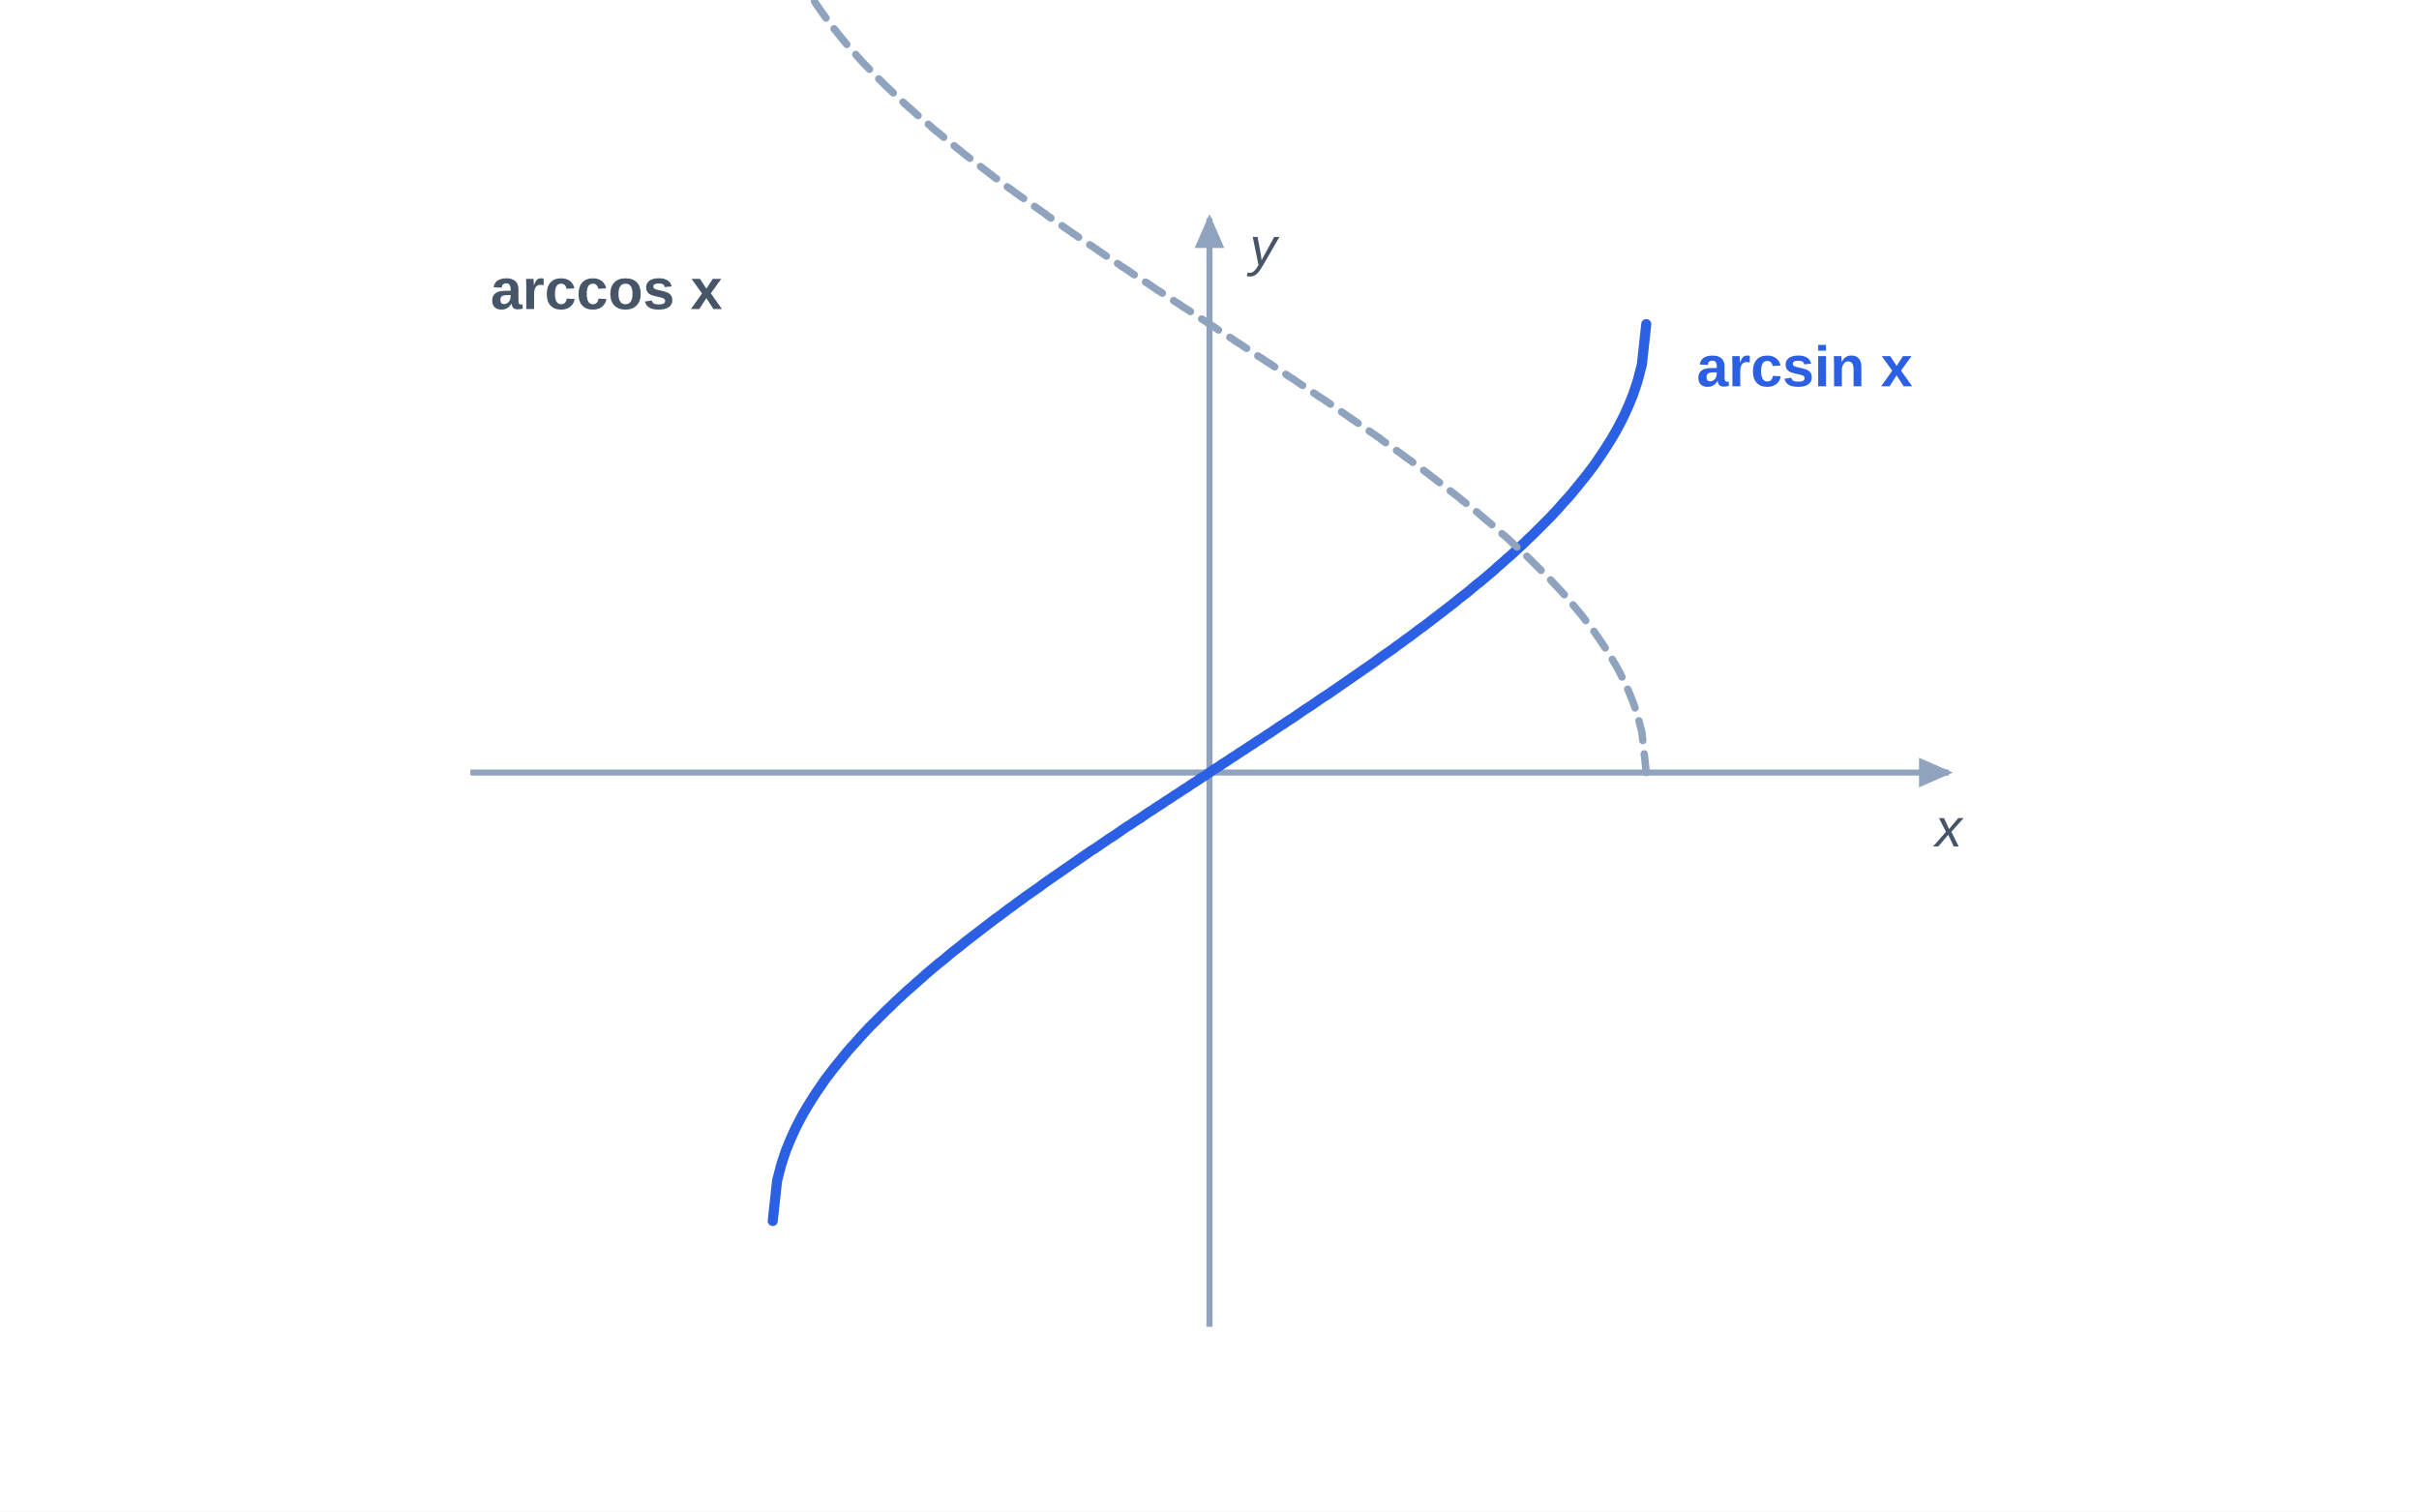
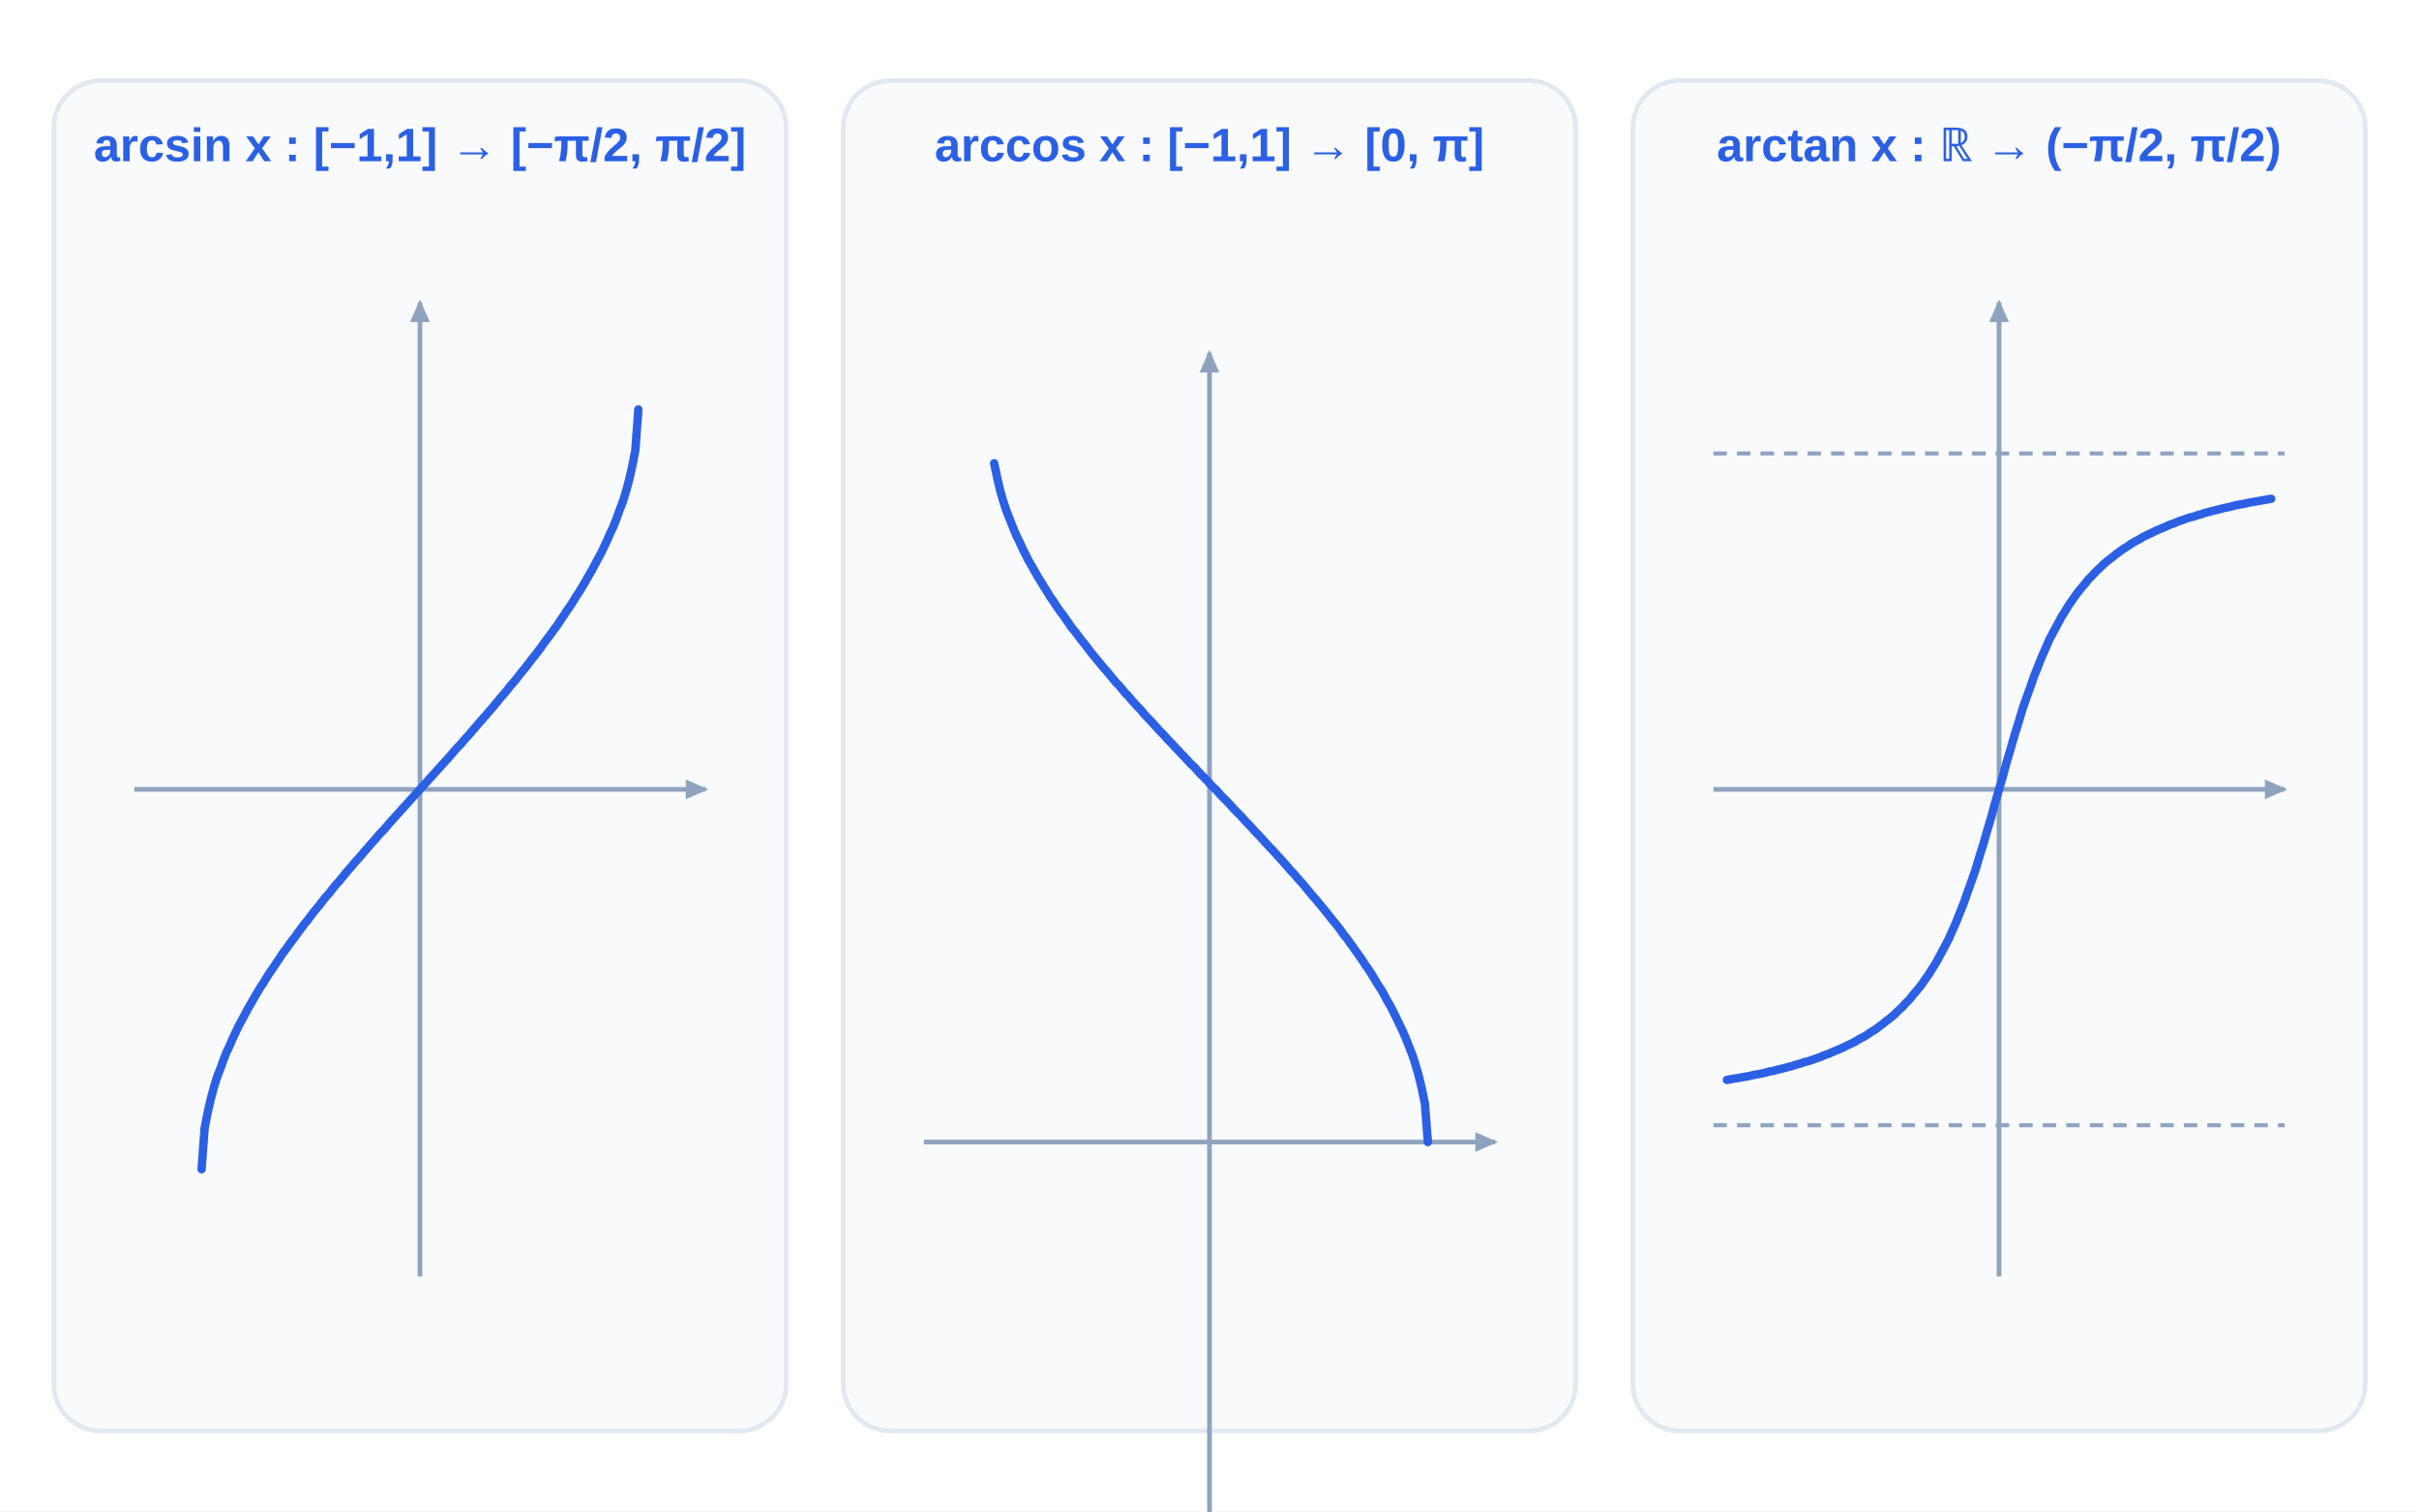
<svg xmlns="http://www.w3.org/2000/svg" viewBox="0 0 720 450">
  <rect width="720" height="450" fill="#FFFFFF" />
  <defs>
-     <marker id="ax" viewBox="0 0 10 10" refX="8" refY="5" markerWidth="7" markerHeight="7" orient="auto">
+     <marker id="ax" viewBox="0 0 10 10" refX="8" refY="5" markerWidth="6" markerHeight="6" orient="auto">
      <path d="M1 1.5L9 5L1 8.5z" fill="#8FA3BF" />
    </marker>
-     <marker id="arr" viewBox="0 0 10 10" refX="8" refY="5" markerWidth="6.5" markerHeight="6.5" orient="auto">
-       <path d="M1 1.5L9 5L1 8.5z" fill="#2B60E5" />
-     </marker>
  </defs>
-   <line x1="140" y1="230" x2="580" y2="230" stroke="#8FA3BF" stroke-width="1.8" marker-end="url(#ax)" />
-   <line x1="360" y1="395" x2="360" y2="65" stroke="#8FA3BF" stroke-width="1.8" marker-end="url(#ax)" />
-   <text x="576" y="252" font-family="Arial,sans-serif" font-size="16" font-style="italic" fill="#475569">x</text>
-   <text x="372" y="79" font-family="Arial,sans-serif" font-size="16" font-style="italic" fill="#475569">y</text>
-   <path d="M 230.0 363.5 L 231.3 351.5 L 232.6 346.5 L 233.9 342.6 L 235.2 339.4 L 236.5 336.5 L 237.8 333.9 L 239.1 331.5 L 240.4 329.3 L 241.7 327.2 L 243.0 325.2 L 244.3 323.3 L 245.6 321.4 L 246.9 319.7 L 248.2 318.0 L 249.5 316.4 L 250.8 314.8 L 252.1 313.2 L 253.4 311.7 L 254.7 310.3 L 256.0 308.8 L 257.3 307.4 L 258.6 306.0 L 259.9 304.7 L 261.2 303.4 L 262.5 302.1 L 263.8 300.8 L 265.1 299.6 L 266.4 298.3 L 267.7 297.1 L 269.0 295.9 L 270.3 294.7 L 271.6 293.6 L 272.9 292.4 L 274.2 291.3 L 275.5 290.1 L 276.8 289.0 L 278.1 287.9 L 279.4 286.8 L 280.7 285.8 L 282.0 284.7 L 283.3 283.6 L 284.6 282.6 L 285.9 281.6 L 287.2 280.5 L 288.5 279.5 L 289.8 278.5 L 291.1 277.5 L 292.4 276.5 L 293.7 275.5 L 295.0 274.5 L 296.3 273.5 L 297.6 272.6 L 298.9 271.6 L 300.2 270.6 L 301.5 269.7 L 302.8 268.7 L 304.1 267.8 L 305.4 266.8 L 306.7 265.9 L 308.0 265.0 L 309.3 264.1 L 310.6 263.1 L 311.9 262.2 L 313.2 261.3 L 314.5 260.4 L 315.8 259.5 L 317.1 258.6 L 318.4 257.7 L 319.7 256.8 L 321.0 255.9 L 322.3 255.0 L 323.6 254.1 L 324.9 253.2 L 326.2 252.4 L 327.5 251.5 L 328.8 250.6 L 330.1 249.7 L 331.4 248.9 L 332.7 248.0 L 334.0 247.1 L 335.3 246.2 L 336.6 245.4 L 337.9 244.5 L 339.2 243.7 L 340.5 242.8 L 341.8 241.9 L 343.1 241.1 L 344.4 240.2 L 345.7 239.4 L 347.0 238.5 L 348.3 237.7 L 349.6 236.8 L 350.9 236.0 L 352.2 235.1 L 353.5 234.3 L 354.8 233.4 L 356.1 232.6 L 357.4 231.7 L 358.7 230.9 L 360.0 230.0 L 361.3 229.1 L 362.6 228.3 L 363.9 227.4 L 365.2 226.6 L 366.5 225.7 L 367.8 224.9 L 369.1 224.0 L 370.4 223.2 L 371.7 222.3 L 373.0 221.5 L 374.3 220.6 L 375.6 219.8 L 376.9 218.9 L 378.2 218.1 L 379.5 217.2 L 380.8 216.3 L 382.1 215.5 L 383.4 214.6 L 384.7 213.8 L 386.0 212.9 L 387.3 212.0 L 388.6 211.1 L 389.9 210.3 L 391.2 209.4 L 392.5 208.5 L 393.8 207.6 L 395.1 206.8 L 396.4 205.9 L 397.7 205.0 L 399.0 204.1 L 400.3 203.2 L 401.6 202.3 L 402.9 201.4 L 404.2 200.5 L 405.5 199.6 L 406.8 198.7 L 408.1 197.8 L 409.4 196.9 L 410.7 195.9 L 412.0 195.0 L 413.3 194.1 L 414.6 193.2 L 415.9 192.2 L 417.2 191.3 L 418.5 190.3 L 419.8 189.4 L 421.1 188.4 L 422.4 187.4 L 423.7 186.5 L 425.0 185.5 L 426.3 184.5 L 427.6 183.5 L 428.9 182.5 L 430.2 181.5 L 431.5 180.5 L 432.8 179.5 L 434.1 178.4 L 435.4 177.4 L 436.7 176.4 L 438.0 175.3 L 439.3 174.2 L 440.6 173.2 L 441.9 172.1 L 443.2 171.0 L 444.5 169.9 L 445.8 168.7 L 447.1 167.6 L 448.4 166.4 L 449.7 165.3 L 451.0 164.1 L 452.3 162.9 L 453.6 161.7 L 454.9 160.4 L 456.2 159.2 L 457.5 157.9 L 458.8 156.6 L 460.1 155.3 L 461.4 154.0 L 462.7 152.6 L 464.0 151.2 L 465.3 149.7 L 466.6 148.3 L 467.9 146.8 L 469.2 145.2 L 470.5 143.6 L 471.8 142.0 L 473.1 140.3 L 474.4 138.6 L 475.7 136.7 L 477.0 134.8 L 478.3 132.8 L 479.6 130.7 L 480.9 128.5 L 482.2 126.1 L 483.5 123.5 L 484.8 120.6 L 486.1 117.4 L 487.4 113.5 L 488.7 108.5 L 490.0 96.5" fill="none" stroke="#2B60E5" stroke-width="3" stroke-linecap="round" />
-   <path d="M 230.0 -37.0 L 231.3 -25.0 L 232.6 -20.0 L 233.9 -16.2 L 235.2 -12.9 L 236.5 -10.0 L 237.8 -7.4 L 239.1 -5.0 L 240.4 -2.8 L 241.7 -0.7 L 243.0 1.3 L 244.3 3.2 L 245.6 5.0 L 246.9 6.8 L 248.2 8.5 L 249.5 10.1 L 250.8 11.7 L 252.1 13.3 L 253.4 14.8 L 254.7 16.2 L 256.0 17.7 L 257.3 19.1 L 258.6 20.4 L 259.9 21.8 L 261.2 23.1 L 262.5 24.4 L 263.8 25.7 L 265.1 26.9 L 266.4 28.2 L 267.7 29.4 L 269.0 30.6 L 270.3 31.8 L 271.6 32.9 L 272.9 34.1 L 274.2 35.2 L 275.5 36.3 L 276.8 37.4 L 278.1 38.6 L 279.4 39.6 L 280.7 40.7 L 282.0 41.8 L 283.3 42.8 L 284.6 43.9 L 285.9 44.9 L 287.2 46.0 L 288.5 47.0 L 289.8 48.0 L 291.1 49.0 L 292.4 50.0 L 293.7 51.0 L 295.0 52.0 L 296.3 53.0 L 297.6 53.9 L 298.9 54.9 L 300.2 55.9 L 301.5 56.8 L 302.8 57.8 L 304.1 58.7 L 305.4 59.6 L 306.7 60.6 L 308.0 61.5 L 309.3 62.4 L 310.6 63.3 L 311.9 64.3 L 313.2 65.2 L 314.5 66.1 L 315.8 67.0 L 317.1 67.9 L 318.4 68.8 L 319.7 69.7 L 321.0 70.6 L 322.3 71.5 L 323.6 72.4 L 324.9 73.2 L 326.2 74.1 L 327.5 75.0 L 328.8 75.9 L 330.1 76.8 L 331.4 77.6 L 332.7 78.5 L 334.0 79.4 L 335.3 80.2 L 336.6 81.1 L 337.9 82.0 L 339.2 82.8 L 340.5 83.7 L 341.8 84.5 L 343.1 85.4 L 344.4 86.3 L 345.7 87.1 L 347.0 88.0 L 348.3 88.8 L 349.6 89.7 L 350.9 90.5 L 352.2 91.4 L 353.5 92.2 L 354.8 93.1 L 356.1 93.9 L 357.4 94.8 L 358.7 95.6 L 360.0 96.5 L 361.3 97.3 L 362.6 98.2 L 363.9 99.0 L 365.2 99.9 L 366.5 100.7 L 367.8 101.6 L 369.1 102.4 L 370.4 103.3 L 371.7 104.1 L 373.0 105.0 L 374.3 105.9 L 375.6 106.7 L 376.9 107.6 L 378.2 108.4 L 379.5 109.3 L 380.8 110.1 L 382.1 111.0 L 383.4 111.9 L 384.7 112.7 L 386.0 113.6 L 387.3 114.5 L 388.6 115.3 L 389.9 116.2 L 391.2 117.1 L 392.5 118.0 L 393.8 118.8 L 395.1 119.7 L 396.4 120.6 L 397.7 121.5 L 399.0 122.4 L 400.3 123.3 L 401.6 124.2 L 402.9 125.1 L 404.2 126.0 L 405.5 126.9 L 406.8 127.8 L 408.1 128.7 L 409.4 129.6 L 410.7 130.5 L 412.0 131.5 L 413.3 132.4 L 414.6 133.3 L 415.9 134.3 L 417.2 135.2 L 418.5 136.2 L 419.8 137.1 L 421.1 138.1 L 422.4 139.0 L 423.7 140.0 L 425.0 141.0 L 426.3 142.0 L 427.6 143.0 L 428.9 144.0 L 430.2 145.0 L 431.5 146.0 L 432.8 147.0 L 434.1 148.0 L 435.4 149.1 L 436.7 150.1 L 438.0 151.2 L 439.3 152.2 L 440.6 153.3 L 441.9 154.4 L 443.2 155.5 L 444.5 156.6 L 445.8 157.8 L 447.1 158.9 L 448.4 160.0 L 449.7 161.2 L 451.0 162.4 L 452.3 163.6 L 453.6 164.8 L 454.9 166.0 L 456.2 167.3 L 457.5 168.6 L 458.8 169.9 L 460.1 171.2 L 461.4 172.5 L 462.7 173.9 L 464.0 175.3 L 465.3 176.7 L 466.6 178.2 L 467.9 179.7 L 469.2 181.3 L 470.5 182.8 L 471.8 184.5 L 473.1 186.2 L 474.4 187.9 L 475.7 189.8 L 477.0 191.7 L 478.3 193.7 L 479.6 195.8 L 480.9 198.0 L 482.2 200.4 L 483.5 203.0 L 484.8 205.9 L 486.1 209.1 L 487.4 213.0 L 488.7 218.0 L 490.0 230.0" fill="none" stroke="#8FA3BF" stroke-width="2.2" stroke-linecap="round" stroke-dasharray="6 4" />
-   <text x="505" y="115" text-anchor="start" font-family="Arial,sans-serif" font-size="17" font-weight="600" fill="#2B60E5" paint-order="stroke" stroke="#FFFFFF" stroke-width="6" stroke-linejoin="round">arcsin x</text>
-   <text x="215" y="92" text-anchor="end" font-family="Arial,sans-serif" font-size="17" font-weight="600" fill="#475569" paint-order="stroke" stroke="#FFFFFF" stroke-width="6" stroke-linejoin="round">arccos x</text>
+   <rect x="16" y="24" width="218" height="402" rx="14" fill="#F8FAFC" stroke="#E2E8F0" stroke-width="1.4" />
+   <text x="125.0" y="48" text-anchor="middle" font-family="Arial,sans-serif" font-size="14" font-weight="700" fill="#2B60E5">arcsin x : [−1,1] → [−π/2, π/2]</text>
+   <line x1="40" y1="235" x2="210" y2="235" stroke="#8FA3BF" stroke-width="1.4" marker-end="url(#ax)" />
+   <line x1="125" y1="380" x2="125" y2="90" stroke="#8FA3BF" stroke-width="1.4" marker-end="url(#ax)" />
+   <path d="M 60.0 348.1 L 60.9 335.9 L 61.9 330.8 L 62.8 326.9 L 63.7 323.6 L 64.6 320.7 L 65.6 318.1 L 66.5 315.6 L 67.4 313.3 L 68.4 311.2 L 69.3 309.1 L 70.2 307.2 L 71.1 305.3 L 72.1 303.5 L 73.0 301.8 L 73.9 300.1 L 74.9 298.4 L 75.8 296.8 L 76.7 295.3 L 77.6 293.8 L 78.6 292.3 L 79.5 290.8 L 80.4 289.4 L 81.4 288.0 L 82.3 286.6 L 83.2 285.3 L 84.1 283.9 L 85.1 282.6 L 86.0 281.3 L 86.9 280.1 L 87.9 278.8 L 88.8 277.5 L 89.7 276.3 L 90.6 275.1 L 91.6 273.9 L 92.5 272.7 L 93.4 271.5 L 94.4 270.3 L 95.3 269.2 L 96.2 268.0 L 97.1 266.9 L 98.1 265.8 L 99.0 264.6 L 99.9 263.5 L 100.9 262.4 L 101.8 261.3 L 102.7 260.2 L 103.6 259.1 L 104.6 258.0 L 105.5 256.9 L 106.4 255.9 L 107.4 254.8 L 108.3 253.7 L 109.2 252.7 L 110.1 251.6 L 111.1 250.5 L 112.0 249.5 L 112.9 248.4 L 113.9 247.4 L 114.8 246.4 L 115.7 245.3 L 116.6 244.3 L 117.6 243.2 L 118.5 242.2 L 119.4 241.2 L 120.4 240.1 L 121.3 239.1 L 122.2 238.1 L 123.1 237.1 L 124.1 236.0 L 125.0 235.0 L 125.9 234.0 L 126.9 232.9 L 127.8 231.9 L 128.7 230.9 L 129.6 229.9 L 130.6 228.8 L 131.5 227.8 L 132.4 226.8 L 133.4 225.7 L 134.3 224.7 L 135.2 223.6 L 136.1 222.6 L 137.1 221.6 L 138.0 220.5 L 138.9 219.5 L 139.9 218.4 L 140.8 217.3 L 141.7 216.3 L 142.6 215.2 L 143.6 214.1 L 144.5 213.1 L 145.4 212.0 L 146.4 210.9 L 147.3 209.8 L 148.2 208.7 L 149.1 207.6 L 150.1 206.5 L 151.0 205.4 L 151.9 204.2 L 152.9 203.1 L 153.8 202.0 L 154.7 200.8 L 155.6 199.7 L 156.6 198.5 L 157.5 197.3 L 158.4 196.1 L 159.4 194.9 L 160.3 193.7 L 161.2 192.5 L 162.1 191.2 L 163.1 189.9 L 164.0 188.7 L 164.9 187.4 L 165.9 186.1 L 166.8 184.7 L 167.7 183.4 L 168.6 182.0 L 169.6 180.6 L 170.5 179.2 L 171.4 177.7 L 172.4 176.2 L 173.3 174.7 L 174.2 173.2 L 175.1 171.6 L 176.1 169.9 L 177.0 168.2 L 177.9 166.5 L 178.9 164.7 L 179.8 162.8 L 180.7 160.9 L 181.6 158.8 L 182.6 156.7 L 183.5 154.4 L 184.4 151.9 L 185.4 149.3 L 186.3 146.4 L 187.2 143.1 L 188.1 139.2 L 189.1 134.1 L 190.0 121.9" fill="none" stroke="#2B60E5" stroke-width="2.5" stroke-linecap="round" />
+   <rect x="251" y="24" width="218" height="402" rx="14" fill="#F8FAFC" stroke="#E2E8F0" stroke-width="1.4" />
+   <text x="360.0" y="48" text-anchor="middle" font-family="Arial,sans-serif" font-size="14" font-weight="700" fill="#2B60E5">arccos x : [−1,1] → [0, π]</text>
+   <line x1="275" y1="340" x2="445" y2="340" stroke="#8FA3BF" stroke-width="1.4" marker-end="url(#ax)" />
+   <line x1="360" y1="575" x2="360" y2="105" stroke="#8FA3BF" stroke-width="1.4" marker-end="url(#ax)" />
+   <path d="M 295.9 137.9 L 296.9 142.7 L 297.8 146.4 L 298.7 149.5 L 299.6 152.2 L 300.6 154.7 L 301.5 157.0 L 302.4 159.2 L 303.4 161.2 L 304.3 163.2 L 305.2 165.0 L 306.1 166.8 L 307.1 168.5 L 308.0 170.1 L 308.9 171.7 L 309.9 173.3 L 310.8 174.8 L 311.7 176.2 L 312.6 177.7 L 313.6 179.1 L 314.5 180.5 L 315.4 181.8 L 316.4 183.1 L 317.3 184.4 L 318.2 185.7 L 319.1 187.0 L 320.1 188.2 L 321.0 189.4 L 321.9 190.6 L 322.9 191.8 L 323.8 193.0 L 324.7 194.2 L 325.6 195.3 L 326.6 196.5 L 327.5 197.6 L 328.4 198.7 L 329.4 199.8 L 330.3 200.9 L 331.2 202.0 L 332.1 203.1 L 333.1 204.1 L 334.0 205.2 L 334.9 206.3 L 335.9 207.3 L 336.8 208.4 L 337.7 209.4 L 338.6 210.4 L 339.6 211.4 L 340.5 212.5 L 341.4 213.5 L 342.4 214.5 L 343.3 215.5 L 344.2 216.5 L 345.1 217.5 L 346.1 218.5 L 347.0 219.5 L 347.9 220.5 L 348.9 221.5 L 349.8 222.5 L 350.7 223.4 L 351.6 224.4 L 352.6 225.4 L 353.5 226.4 L 354.4 227.4 L 355.4 228.3 L 356.3 229.3 L 357.2 230.3 L 358.1 231.2 L 359.1 232.2 L 360.0 233.2 L 360.9 234.2 L 361.9 235.1 L 362.8 236.1 L 363.7 237.1 L 364.6 238.0 L 365.6 239.0 L 366.5 240.0 L 367.4 241.0 L 368.4 242.0 L 369.3 242.9 L 370.2 243.9 L 371.1 244.9 L 372.1 245.9 L 373.0 246.9 L 373.9 247.9 L 374.9 248.9 L 375.8 249.9 L 376.7 250.9 L 377.6 251.9 L 378.6 252.9 L 379.5 253.9 L 380.4 254.9 L 381.4 256.0 L 382.3 257.0 L 383.2 258.0 L 384.1 259.1 L 385.1 260.1 L 386.0 261.2 L 386.9 262.2 L 387.9 263.3 L 388.8 264.4 L 389.7 265.5 L 390.6 266.6 L 391.6 267.7 L 392.5 268.8 L 393.4 269.9 L 394.4 271.1 L 395.3 272.2 L 396.2 273.4 L 397.1 274.5 L 398.1 275.7 L 399.0 276.9 L 399.9 278.2 L 400.9 279.4 L 401.8 280.7 L 402.7 281.9 L 403.6 283.2 L 404.6 284.6 L 405.5 285.9 L 406.4 287.3 L 407.4 288.7 L 408.3 290.1 L 409.2 291.6 L 410.1 293.1 L 411.1 294.6 L 412.0 296.2 L 412.9 297.9 L 413.9 299.6 L 414.8 301.4 L 415.7 303.2 L 416.6 305.1 L 417.6 307.2 L 418.5 309.3 L 419.4 311.6 L 420.4 314.1 L 421.3 316.9 L 422.2 320.0 L 423.1 323.7 L 424.1 328.5 L 425.0 340.0" fill="none" stroke="#2B60E5" stroke-width="2.5" stroke-linecap="round" />
+   <rect x="486" y="24" width="218" height="402" rx="14" fill="#F8FAFC" stroke="#E2E8F0" stroke-width="1.4" />
+   <text x="595.0" y="48" text-anchor="middle" font-family="Arial,sans-serif" font-size="14" font-weight="700" fill="#2B60E5">arctan x : ℝ → (−π/2, π/2)</text>
+   <line x1="510" y1="235" x2="680" y2="235" stroke="#8FA3BF" stroke-width="1.4" marker-end="url(#ax)" />
+   <line x1="595" y1="380" x2="595" y2="90" stroke="#8FA3BF" stroke-width="1.4" marker-end="url(#ax)" />
+   <line x1="510" y1="135" x2="680" y2="135" stroke="#8FA3BF" stroke-width="1.2" stroke-dasharray="4 3" />
+   <line x1="510" y1="335" x2="680" y2="335" stroke="#8FA3BF" stroke-width="1.2" stroke-dasharray="4 3" />
+   <path d="M 514.0 321.5 L 515.2 321.3 L 516.3 321.1 L 517.5 320.9 L 518.6 320.7 L 519.8 320.5 L 520.9 320.3 L 522.1 320.0 L 523.3 319.8 L 524.4 319.6 L 525.6 319.3 L 526.7 319.0 L 527.9 318.8 L 529.0 318.5 L 530.2 318.2 L 531.4 317.9 L 532.5 317.6 L 533.7 317.3 L 534.8 316.9 L 536.0 316.6 L 537.1 316.2 L 538.3 315.9 L 539.5 315.5 L 540.6 315.1 L 541.8 314.7 L 542.9 314.2 L 544.1 313.8 L 545.2 313.3 L 546.4 312.8 L 547.6 312.3 L 548.7 311.8 L 549.9 311.2 L 551.0 310.7 L 552.2 310.1 L 553.3 309.4 L 554.5 308.8 L 555.7 308.1 L 556.8 307.3 L 558.0 306.6 L 559.1 305.8 L 560.3 304.9 L 561.4 304.0 L 562.6 303.1 L 563.8 302.1 L 564.9 301.0 L 566.1 299.9 L 567.2 298.7 L 568.4 297.5 L 569.5 296.1 L 570.7 294.7 L 571.9 293.2 L 573.0 291.6 L 574.2 289.9 L 575.3 288.1 L 576.5 286.2 L 577.6 284.1 L 578.8 281.9 L 580.0 279.6 L 581.1 277.1 L 582.3 274.4 L 583.4 271.6 L 584.6 268.6 L 585.7 265.4 L 586.9 262.1 L 588.1 258.6 L 589.2 254.9 L 590.4 251.1 L 591.5 247.2 L 592.7 243.2 L 593.8 239.1 L 595.0 235.0 L 596.2 230.9 L 597.3 226.8 L 598.5 222.8 L 599.6 218.9 L 600.8 215.1 L 601.9 211.4 L 603.1 207.9 L 604.3 204.6 L 605.4 201.4 L 606.6 198.4 L 607.7 195.6 L 608.9 192.9 L 610.0 190.4 L 611.2 188.1 L 612.4 185.9 L 613.5 183.8 L 614.7 181.9 L 615.8 180.1 L 617.0 178.4 L 618.1 176.8 L 619.3 175.3 L 620.5 173.9 L 621.6 172.5 L 622.8 171.3 L 623.9 170.1 L 625.1 169.0 L 626.2 167.9 L 627.4 166.9 L 628.6 166.0 L 629.7 165.1 L 630.9 164.2 L 632.0 163.4 L 633.2 162.7 L 634.3 161.9 L 635.5 161.2 L 636.7 160.6 L 637.8 159.9 L 639.0 159.3 L 640.1 158.8 L 641.3 158.2 L 642.4 157.7 L 643.6 157.2 L 644.8 156.7 L 645.9 156.2 L 647.1 155.8 L 648.2 155.3 L 649.4 154.9 L 650.5 154.5 L 651.7 154.1 L 652.9 153.8 L 654.0 153.4 L 655.2 153.1 L 656.3 152.7 L 657.5 152.4 L 658.6 152.1 L 659.8 151.8 L 661.0 151.5 L 662.1 151.2 L 663.3 151.0 L 664.4 150.7 L 665.6 150.4 L 666.7 150.2 L 667.9 150.0 L 669.1 149.7 L 670.2 149.5 L 671.4 149.3 L 672.5 149.1 L 673.7 148.9 L 674.8 148.7 L 676.0 148.5" fill="none" stroke="#2B60E5" stroke-width="2.5" stroke-linecap="round" />
</svg>
